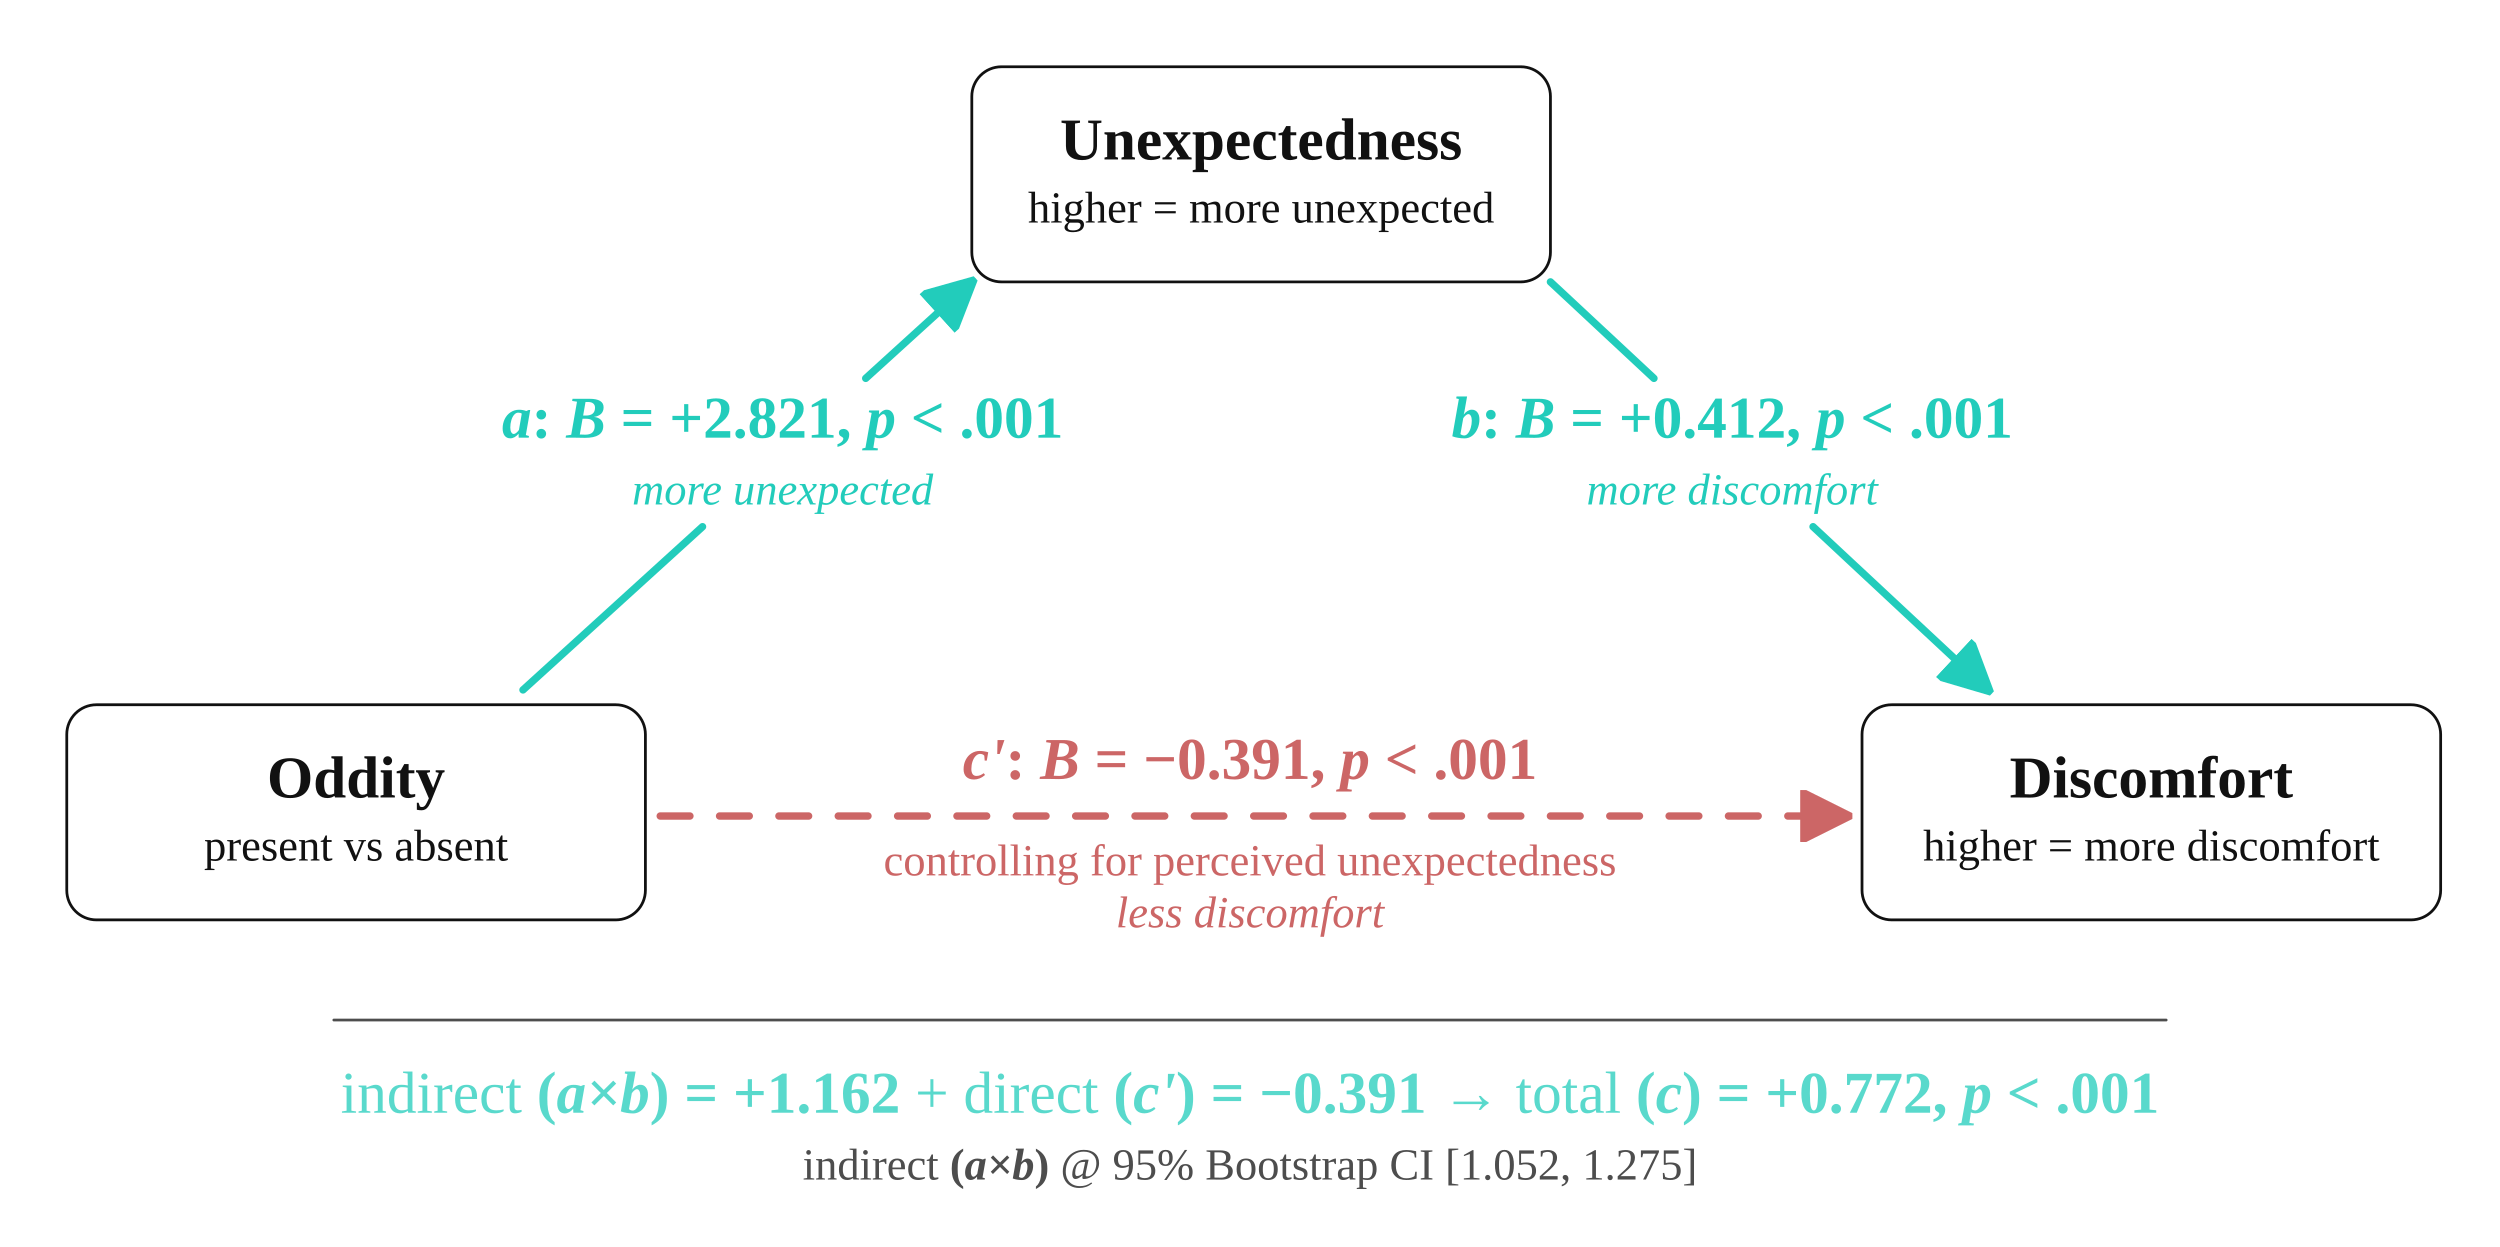
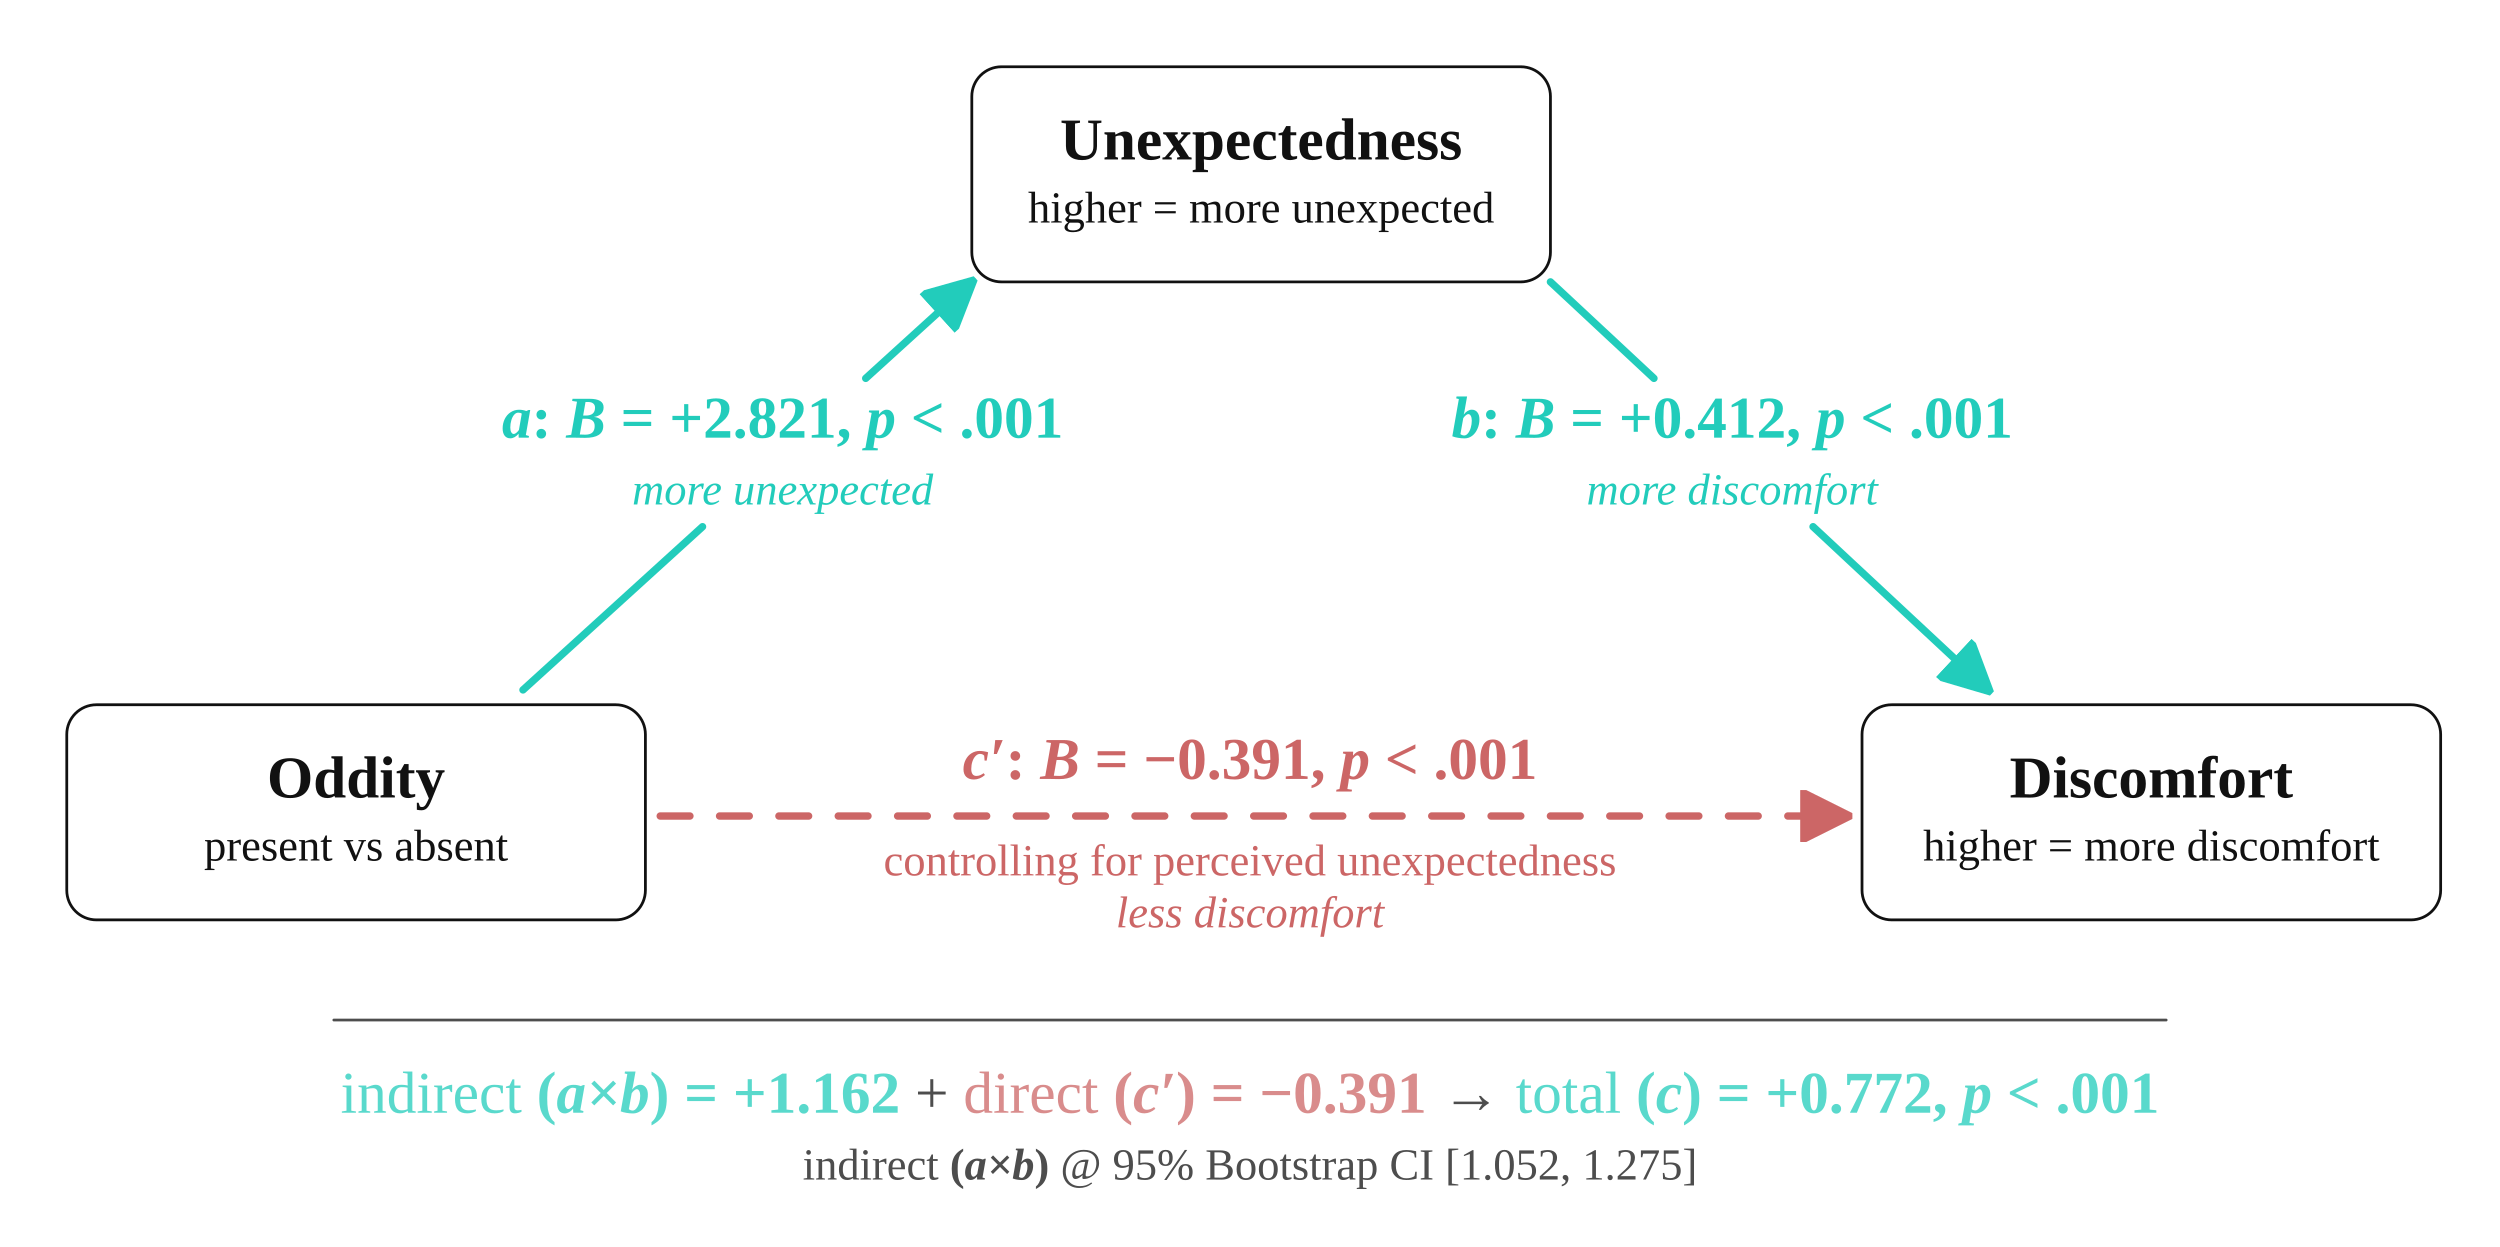
<svg xmlns="http://www.w3.org/2000/svg" viewBox="0 0 674 336" width="674" height="336">
  <style>
-         rect, line, polygon { stroke: #111; }
-         polygon, text { fill: #111; }
+         rect, line, polygon, .s0 { stroke: #111; }
+         polygon, text, .f0 { fill: #111; }

        @media (prefers-color-scheme: dark) {
-             rect, line, polygon { stroke: #ddd; }
-             polygon, text { fill: #ddd; }
+             rect, line, polygon, .s0 { stroke: #ddd; }
+             polygon, text, .f0 { fill: #ddd; }
        }

        text {
            font-family: "Times New Roman", Times, serif;
            font-size: 12pt;
        }
        line {
            stroke-linecap: round;
            stroke-linejoin: miter;
        }
        rect {
            fill: none;
        }
        .italic { font-style: italic; }
        .bold { font-weight: bold; }
        .left { text-anchor: start; }
        .center { text-anchor: middle; }
        .small { font-size: 9pt; }
        .bg { fill: transparent; }

        .thick { stroke-width: 2; }
        .thin { stroke-width: 0.75; }
        .dashed { stroke-dasharray: 8 8; }

        .s1 { stroke: #817; } .f1 { fill: #817; }
        .s2 { stroke: #a35; } .f2 { fill: #a35; }
        .s3 { stroke: #c66; } .f3 { fill: #c66; }
        .s4 { stroke: #e94; } .f4 { fill: #e94; }
        .s5 { stroke: #ed0; } .f5 { fill: #ed0; }
        .s6 { stroke: #9d5; } .f6 { fill: #9d5; }
        .s7 { stroke: #4d8; } .f7 { fill: #4d8; }
        .s8 { stroke: #2cb; } .f8 { fill: #2cb; }
        .s9 { stroke: #0bc; } .f9 { fill: #0bc; }
        .sA { stroke: #09c; } .fA { fill: #09c; }
        .sB { stroke: #36b; } .fB { fill: #36b; }
        .sC { stroke: #639; } .fC { fill: #639; }
    </style>
  <defs>
    <marker id="arrow" viewBox="0 0 10 10" refX="9" refY="5" markerWidth="7" markerHeight="7" orient="auto-start-reverse">
      <polygon points="0,0 10,5 0,10" style="fill: context-fill; stroke: context-stroke" />
    </marker>
  </defs>
  <rect x="0" y="0" width="674" height="336" rx="16" stroke-width="0.001" class="bg" />
  <g class="thin">
    <rect x="262" y="18" width="156" height="58" rx="8" />
    <rect x="18" y="190" width="156" height="58" rx="8" />
    <rect x="502" y="190" width="156" height="58" rx="8" />
  </g>
  <g class="thick">
    <line x1="141" y1="186" x2="189.4" y2="142" class="s8 f8" />
    <line x1="233.4" y1="102" x2="262" y2="76" marker-end="url(#arrow)" class="s8 f8" />
    <line x1="418" y1="76" x2="445.9" y2="102" class="s8 f8" />
    <line x1="488.8" y1="142" x2="536" y2="186" marker-end="url(#arrow)" class="s8 f8" />
    <line x1="178" y1="220" x2="498" y2="220" marker-end="url(#arrow)" class="dashed s3 f3" />
  </g>
  <g>
    <text x="340" y="43" class="center bold"> Unexpectedness </text>
    <text x="340" y="60" class="center small"> higher = more unexpected </text>
    <text x="96" y="215" class="center bold"> Oddity </text>
    <text x="96" y="232" class="center small"> present vs absent </text>
    <text x="580" y="215" class="center bold"> Discomfort </text>
    <text x="580" y="232" class="center small"> higher = more discomfort </text>
    <text x="211" y="118" class="center bold f8">
      <tspan class="italic">a</tspan>: <tspan class="italic">B</tspan> = +2.821, <tspan class="italic">p</tspan> &lt; .001 </text>
    <text x="211" y="136" class="center italic small f8">more unexpected</text>
    <text x="467" y="118" class="center bold f8">
      <tspan class="italic">b</tspan>: <tspan class="italic">B</tspan> = +0.412, <tspan class="italic">p</tspan> &lt; .001 </text>
    <text x="467" y="136" class="center italic small f8">more discomfort</text>
    <text x="337" y="210" class="center bold f3">
-       <tspan class="italic">c'</tspan>: <tspan class="italic">B</tspan> = −0.391, <tspan class="italic">p</tspan> &lt; .001 </text>
+       <tspan class="italic">c′</tspan>: <tspan class="italic">B</tspan> = −0.391, <tspan class="italic">p</tspan> &lt; .001 </text>
    <text x="337" y="236" class="center small f3"> controlling for perceived unexpectedness </text>
    <text x="337" y="250" class="center small italic f3"> less discomfort </text>
  </g>
  <g opacity=".75">
    <line x1="90" y1="275" x2="584" y2="275" class="thin" />
    <text x="337" y="300" class="center f8">
      <tspan> indirect </tspan>
      <tspan class="bold"> (<tspan class="italic">a×b</tspan>) = +1.162 </tspan>
-       <tspan> + direct </tspan>
-       <tspan class="bold"> (<tspan class="italic">c'</tspan>) = −0.391 </tspan>
-       <tspan> → total </tspan>
+       <tspan class="f0"> + </tspan>
+       <tspan class="f3"> direct </tspan>
+       <tspan class="bold f3"> (<tspan class="italic">c′</tspan>) = −0.391 </tspan>
+       <tspan class="f0"> →  </tspan>
+       <tspan> total </tspan>
      <tspan class="bold"> (<tspan class="italic">c</tspan>) = +0.772, <tspan class="italic">p</tspan> &lt; .001 </tspan>
    </text>
    <text x="337" y="318" class="center small">
      <tspan> indirect </tspan>
      <tspan class="bold"> (<tspan class="italic">a×b</tspan>) </tspan>
      <tspan> @ </tspan>
      <tspan> 95% Bootstrap CI [1.052, 1.275] </tspan>
    </text>
  </g>
</svg>
